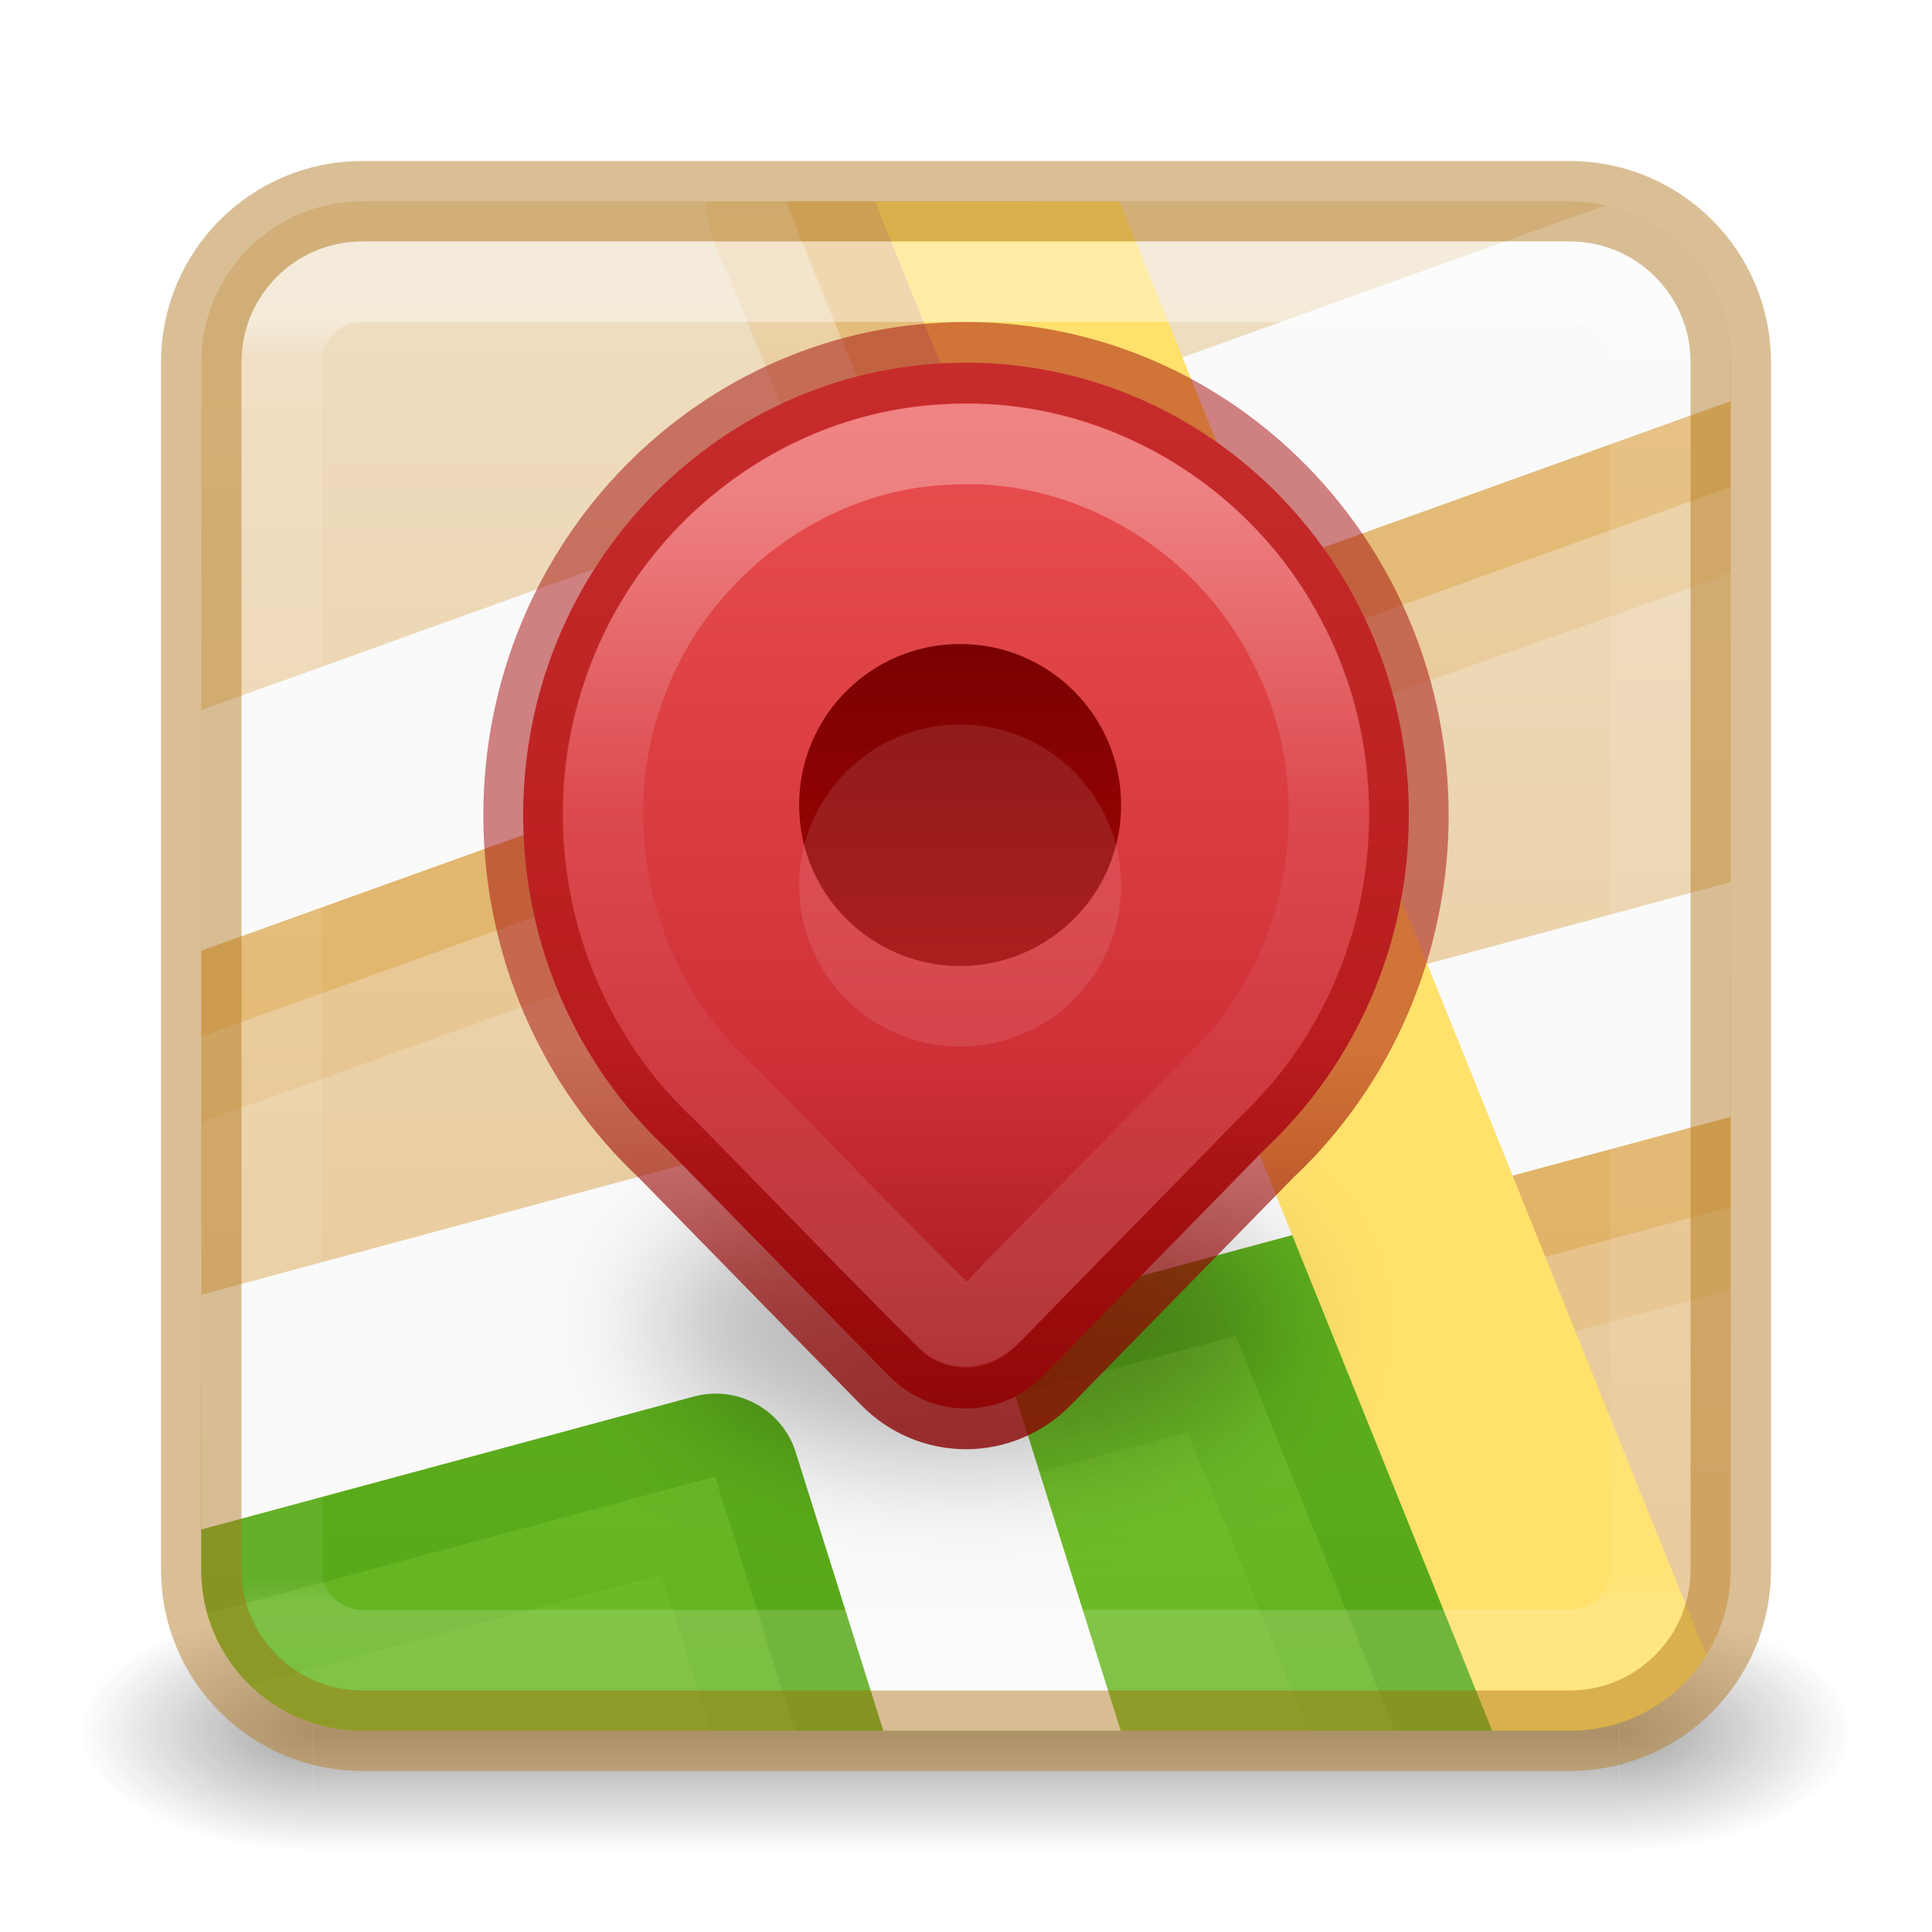
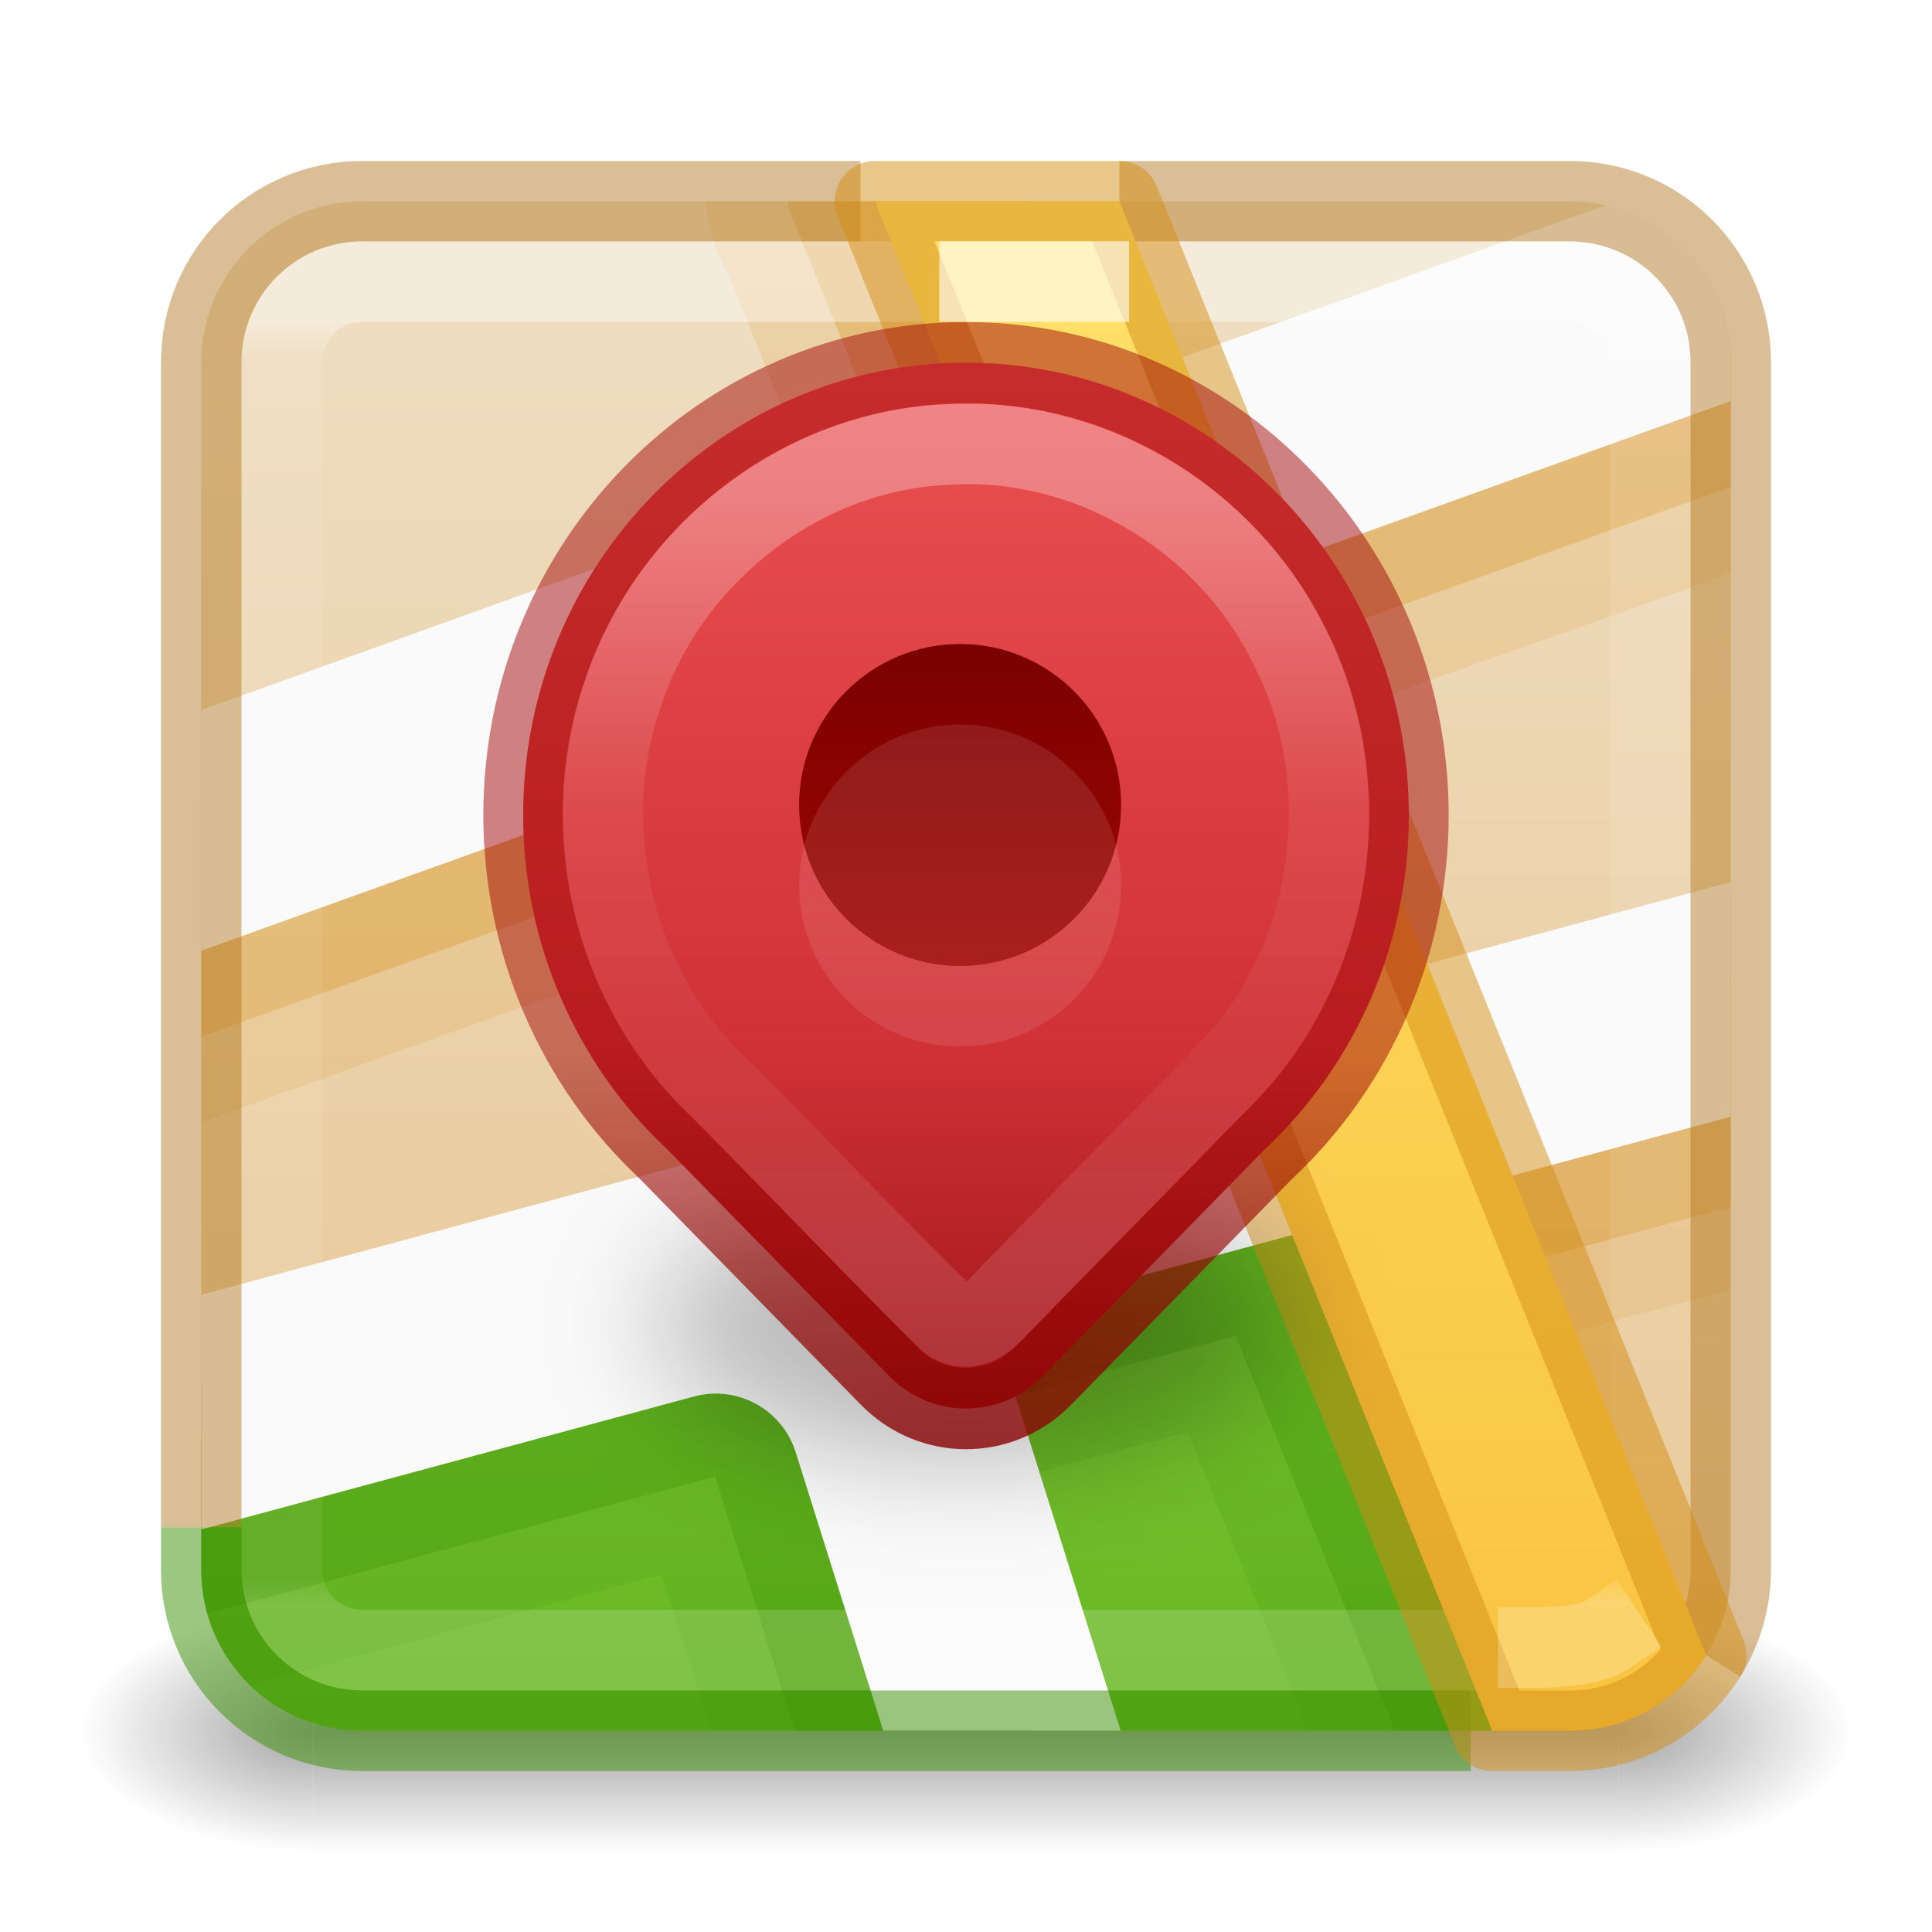
- <svg xmlns="http://www.w3.org/2000/svg" xmlns:xlink="http://www.w3.org/1999/xlink" id="svg4157" height="24" width="24" version="1.1">
-   <defs id="defs4159">
-     <linearGradient gradientTransform="matrix(0.4594595,0,0,0.4594595,0.9742203,0.9717328)" gradientUnits="userSpaceOnUse" xlink:href="#linearGradient4095" id="linearGradient3233" y2="41.229" x2="24" y1="6.549" x1="24" />
+ <svg xmlns="http://www.w3.org/2000/svg" xmlns:xlink="http://www.w3.org/1999/xlink" width="24" height="24" version="1.1" xml:space="preserve">
+   <defs>
+     <linearGradient id="linearGradient3233" x1="24" x2="24" y1="6.549" y2="41.229" gradientTransform="matrix(.45946 0 0 .45946 .97422 .97173)" gradientUnits="userSpaceOnUse" xlink:href="#linearGradient4095" />
    <linearGradient id="linearGradient4095">
-       <stop offset="0" style="stop-color:#ffffff;stop-opacity:1" id="stop4097" />
-       <stop offset="0.031" style="stop-color:#ffffff;stop-opacity:0.235" id="stop4100" />
-       <stop offset="0.98" style="stop-color:#ffffff;stop-opacity:0.157" id="stop4102" />
-       <stop offset="1" style="stop-color:#ffffff;stop-opacity:0.392" id="stop4104" />
+       <stop stop-color="#fff" offset="0" />
+       <stop stop-color="#fff" stop-opacity=".235" offset=".031" />
+       <stop stop-color="#fff" stop-opacity=".157" offset=".98" />
+       <stop stop-color="#fff" stop-opacity=".392" offset="1" />
    </linearGradient>
-     <radialGradient gradientTransform="matrix(2.003784,0,0,1.4,27.98813,-17.4)" gradientUnits="userSpaceOnUse" xlink:href="#linearGradient3688-166-749-9" id="radialGradient3082-6" fy="43.5" fx="4.993" r="2.5" cy="43.5" cx="4.993" />
-     <linearGradient id="linearGradient3688-166-749-9">
-       <stop offset="0" style="stop-color:#181818;stop-opacity:1" id="stop2883-2" />
-       <stop offset="1" style="stop-color:#181818;stop-opacity:0" id="stop2885-2" />
+     <radialGradient id="radialGradient3082-6" cx="4.993" cy="43.5" r="2.5" gradientTransform="matrix(2.0038 0 0 1.4 27.988 -17.4)" gradientUnits="userSpaceOnUse">
+       <stop stop-color="#181818" offset="0" />
+       <stop stop-color="#181818" stop-opacity="0" offset="1" />
+     </radialGradient>
+     <radialGradient id="radialGradient3084-4" cx="4.993" cy="43.5" r="2.5" gradientTransform="matrix(2.0038 0 0 1.4 -20.012 -104.4)" gradientUnits="userSpaceOnUse">
+       <stop stop-color="#181818" offset="0" />
+       <stop stop-color="#181818" stop-opacity="0" offset="1" />
+     </radialGradient>
+     <linearGradient id="linearGradient3086-8" x1="25.058" x2="25.058" y1="47.028" y2="39.999" gradientUnits="userSpaceOnUse">
+       <stop stop-color="#181818" stop-opacity="0" offset="0" />
+       <stop stop-color="#181818" offset=".5" />
+       <stop stop-color="#181818" stop-opacity="0" offset="1" />
    </linearGradient>
-     <radialGradient gradientTransform="matrix(2.003784,0,0,1.4,-20.01187,-104.4)" gradientUnits="userSpaceOnUse" xlink:href="#linearGradient3688-464-309-7-6" id="radialGradient3084-4" fy="43.5" fx="4.993" r="2.5" cy="43.5" cx="4.993" />
-     <linearGradient id="linearGradient3688-464-309-7-6">
-       <stop offset="0" style="stop-color:#181818;stop-opacity:1" id="stop2889-75" />
-       <stop offset="1" style="stop-color:#181818;stop-opacity:0" id="stop2891-4-9" />
+     <linearGradient id="linearGradient871" x1="11.428" x2="11.428" y1="2.526" y2="21.451" gradientUnits="userSpaceOnUse">
+       <stop stop-color="#efdfc4" offset="0" />
+       <stop stop-color="#e7c591" offset="1" />
    </linearGradient>
-     <linearGradient gradientUnits="userSpaceOnUse" xlink:href="#linearGradient3702-501-757-1" id="linearGradient3086-8" y2="39.999" x2="25.058" y1="47.028" x1="25.058" />
-     <linearGradient id="linearGradient3702-501-757-1">
-       <stop offset="0" style="stop-color:#181818;stop-opacity:0" id="stop2895-2" />
-       <stop offset="0.5" style="stop-color:#181818;stop-opacity:1" id="stop2897-89" />
-       <stop offset="1" style="stop-color:#181818;stop-opacity:0" id="stop2899-36" />
+     <radialGradient id="radialGradient-9-0-5-6" cx="9.692" cy="41.272" r="29.069" gradientTransform="matrix(1.2897 0 0 .77539 19.5 42.867)" gradientUnits="userSpaceOnUse">
+       <stop offset="0" />
+       <stop stop-opacity="0" offset="1" />
+     </radialGradient>
+     <filter id="filter-10-6-6-8" x="-.209" y="-.48" width="1.417" height="1.96">
+       <feGaussianBlur in="SourceGraphic" stdDeviation="2" />
+     </filter>
+     <linearGradient id="linearGradient1" x1="8.584" x2="8.584" y1="-26.998" y2="-8.648" gradientTransform="translate(0,30)" gradientUnits="userSpaceOnUse">
+       <stop stop-color="#9bdb4d" offset="0" />
+       <stop stop-color="#68b723" offset="1" />
    </linearGradient>
-     <linearGradient xlink:href="#linearGradient51" id="linearGradient871" x1="11.428" y1="2.526" x2="11.428" y2="21.451" gradientUnits="userSpaceOnUse" />
-     <linearGradient id="linearGradient51">
-       <stop id="stop50" style="stop-color:#efdfc4;stop-opacity:1" offset="0" />
-       <stop id="stop51" style="stop-color:#e7c591;stop-opacity:1" offset="1" />
+     <linearGradient id="linearGradient69" x1="-23.337" x2="-23.337" y1="13.501" y2="32.995" gradientTransform="matrix(.49484 0 0 .49617 23.657 -.59897)" gradientUnits="userSpaceOnUse">
+       <stop stop-color="#fff" offset="0" />
+       <stop stop-color="#fff" stop-opacity=".235" offset=".407" />
+       <stop stop-color="#fff" stop-opacity=".157" offset=".727" />
+       <stop stop-color="#fff" stop-opacity=".392" offset="1" />
    </linearGradient>
-     <linearGradient id="linearGradient64">
-       <stop style="stop-color:#9bdb4d;stop-opacity:1" offset="0" id="stop64" />
-       <stop style="stop-color:#68b723;stop-opacity:1" offset="1" id="stop65" />
+     <linearGradient id="linearGradient13" x1="26" x2="38" y1="26" y2="26" gradientTransform="matrix(.33333 0 0 .33333 -20.667 3.2606)" gradientUnits="userSpaceOnUse">
+       <stop stop-color="#a10705" offset="0" />
+       <stop stop-color="#7a0000" offset="1" />
    </linearGradient>
-     <radialGradient cx="9.692" cy="41.272" fx="9.692" fy="41.272" r="29.069" gradientTransform="matrix(1.289676,0,0,0.7753883,19.5,42.86722)" id="radialGradient-9-0-5-6" gradientUnits="userSpaceOnUse">
-       <stop stop-color="#000000" offset="0%" id="stop20-9-0-0" />
-       <stop stop-color="#000000" stop-opacity="0" offset="100%" id="stop21-3-3-4" />
-     </radialGradient>
-     <filter x="-0.209" y="-0.48" width="1.417" height="1.96" filterUnits="objectBoundingBox" id="filter-10-6-6-8">
-       <feGaussianBlur stdDeviation="2" in="SourceGraphic" id="feGaussianBlur21-0-1-8" />
-     </filter>
-     <linearGradient id="linearGradient72">
-       <stop id="stop69" style="stop-color:#ffffff;stop-opacity:1" offset="0" />
-       <stop id="stop70" style="stop-color:#ffffff;stop-opacity:0.235" offset="0.407" />
-       <stop id="stop71" style="stop-color:#ffffff;stop-opacity:0.157" offset="0.727" />
-       <stop id="stop72" style="stop-color:#ffffff;stop-opacity:0.392" offset="1" />
+     <linearGradient id="linearGradient68-6" x1="31.998" x2="31.998" y1="12.058" y2="62.094" gradientTransform="matrix(.96882 0 0 .97366 .99762 -1.1826)" gradientUnits="userSpaceOnUse">
+       <stop stop-color="#ed5353" offset="0" />
+       <stop stop-color="#cf3137" offset=".531" />
+       <stop stop-color="#7a0000" offset="1" />
    </linearGradient>
-     <linearGradient xlink:href="#linearGradient64" id="linearGradient1" gradientUnits="userSpaceOnUse" gradientTransform="translate(0,30)" x1="8.584" y1="-26.998" x2="8.584" y2="-8.648" />
-     <linearGradient xlink:href="#linearGradient72" id="linearGradient69" gradientUnits="userSpaceOnUse" gradientTransform="matrix(0.4948403,0,0,0.4961706,23.65724,-0.5989711)" x1="-23.337" y1="13.501" x2="-23.337" y2="32.995" />
-     <linearGradient xlink:href="#linearGradient12" id="linearGradient13" x1="26" y1="26" x2="38" y2="26" gradientUnits="userSpaceOnUse" gradientTransform="matrix(0.3333333,0,0,0.3333333,-20.66663,3.260567)" />
-     <linearGradient id="linearGradient12">
-       <stop style="stop-color:#a10705;stop-opacity:1;" offset="0" id="stop12" />
-       <stop style="stop-color:#7a0000;stop-opacity:1" offset="1" id="stop13" />
+     <linearGradient id="linearGradient9" x1="42.683" x2="42.683" y1="38.574" y2="62.184" gradientTransform="matrix(.96882 0 0 .97366 .99762 -1.1826)" gradientUnits="userSpaceOnUse">
+       <stop stop-color="#a10705" stop-opacity=".5" offset="0" />
+       <stop stop-color="#7a0000" offset="1" />
    </linearGradient>
-     <linearGradient xlink:href="#linearGradient67-9" id="linearGradient68-6" x1="31.998" y1="12.058" x2="31.998" y2="62.094" gradientUnits="userSpaceOnUse" gradientTransform="matrix(0.968821,0,0,0.973656,0.9976184,-1.182629)" />
-     <linearGradient id="linearGradient67-9">
-       <stop style="stop-color:#ed5353;stop-opacity:1" offset="0" id="stop67-3" />
-       <stop style="stop-color:#cf3137;stop-opacity:1;" offset="0.531" id="stop7" />
-       <stop style="stop-color:#7a0000;stop-opacity:1" offset="1" id="stop68-7" />
-     </linearGradient>
-     <linearGradient xlink:href="#linearGradient7" id="linearGradient9" x1="42.683" y1="38.574" x2="42.683" y2="62.184" gradientUnits="userSpaceOnUse" gradientTransform="matrix(0.968821,0,0,0.973656,0.9976184,-1.182629)" />
-     <linearGradient id="linearGradient7">
-       <stop style="stop-color:#a10705;stop-opacity:0.5;" offset="0" id="stop8" />
-       <stop style="stop-color:#7a0000;stop-opacity:1" offset="1" id="stop9" />
+     <linearGradient id="linearGradient3" x1="-45.87" x2="-45.87" y1="25.713" y2="44.765" gradientTransform="translate(58.551 -23.238)" gradientUnits="userSpaceOnUse">
+       <stop stop-color="#ffe16b" offset="0" />
+       <stop stop-color="#f9c440" offset="1" />
    </linearGradient>
  </defs>
-   <g transform="matrix(0.55,0,0,0.3333336,-1.200001,7.33333)" id="g2036-4" style="display:inline">
-     <g transform="matrix(1.052632,0,0,1.285713,-1.263158,-13.42854)" id="g3712-8" style="opacity:0.4">
-       <rect width="5" height="7" x="38" y="40" id="rect2801-6" style="fill:url(#radialGradient3082-6);fill-opacity:1;stroke:none" />
-       <rect width="5" height="7" x="-10" y="-47" transform="scale(-1,-1)" id="rect3696-20" style="fill:url(#radialGradient3084-4);fill-opacity:1;stroke:none" />
-       <rect width="28" height="7" x="10" y="40" id="rect3700-5" style="fill:url(#linearGradient3086-8);fill-opacity:1;stroke:none" />
+   <g transform="matrix(.55 0 0 .33333 -1.2 7.3333)">
+     <g transform="matrix(1.0526 0 0 1.2857 -1.2632 -13.429)" opacity=".4">
+       <rect x="38" y="40" width="5" height="7" fill="url(#radialGradient3082-6)" />
+       <rect transform="scale(-1)" x="-10" y="-47" width="5" height="7" fill="url(#radialGradient3084-4)" />
+       <rect x="10" y="40" width="28" height="7" fill="url(#linearGradient3086-8)" />
    </g>
  </g>
-   <rect width="19" height="19" rx="2" ry="2" x="2.5" y="2.5" id="rect5505-21-8" style="color:#000000;display:inline;overflow:visible;visibility:visible;fill:url(#linearGradient871);fill-opacity:1;fill-rule:nonzero;stroke:none;stroke-width:1;marker:none;enable-background:accumulate" />
-   <path id="path63-1-3" style="font-variation-settings:normal;baseline-shift:baseline;display:inline;overflow:visible;opacity:0.15;vector-effect:none;fill:#d48e15;fill-opacity:1;stroke-width:1;stroke-linecap:round;stroke-linejoin:round;stroke-miterlimit:4;stroke-dasharray:none;stroke-dashoffset:0;stroke-opacity:1;-inkscape-stroke:none;enable-background:accumulate;stop-color:#000000;stop-opacity:1" d="M 8.762 2.5 C 8.791 2.803 8.879 3.102 9.035 3.379 L 10.129 6.084 C 7.593 7.013 5.039 7.899 2.5 8.82 L 2.5 13.943 C 2.541 13.928 2.583 13.911 2.623 13.896 L 11.93 10.553 C 12.477 11.842 12.941 13.184 13.539 14.441 C 14.206 15.252 15.319 15.466 16.191 16.002 C 17.082 16.411 18.019 17.159 19.037 16.691 C 19.854 16.458 20.677 16.243 21.5 16.027 L 21.5 11.045 L 17.732 12.061 C 17.311 11.014 16.889 9.968 16.467 8.922 C 18.133 8.293 19.835 7.745 21.5 7.111 L 21.5 4.5 C 21.5 3.541 20.831 2.744 19.934 2.547 C 19.652 2.654 19.377 2.763 19.111 2.854 L 14.666 4.453 C 14.373 3.821 14.142 3.154 13.891 2.5 L 8.762 2.5 z " />
-   <path id="path63-1" style="font-variation-settings:normal;baseline-shift:baseline;display:inline;overflow:visible;opacity:0.3;vector-effect:none;fill:#d48e15;fill-opacity:1;stroke-width:1;stroke-linecap:round;stroke-linejoin:round;stroke-miterlimit:4;stroke-dasharray:none;stroke-dashoffset:0;stroke-opacity:1;-inkscape-stroke:none;enable-background:accumulate;stop-color:#000000;stop-opacity:1" d="M 9.781 2.5 C 9.798 2.576 9.822 2.65 9.852 2.725 L 11.445 6.672 L 2.5 9.887 L 2.5 12.877 L 12.498 9.283 L 14.398 13.992 L 18.199 15.883 L 21.5 14.992 L 21.5 12.076 L 17.137 13.254 L 15.15 8.33 L 21.5 6.049 L 21.5 4.5 C 21.5 4.014 21.327 3.569 21.041 3.223 L 14.098 5.719 L 12.799 2.5 L 9.781 2.5 z " />
-   <path id="path1" style="font-variation-settings:normal;opacity:1;vector-effect:none;fill:url(#linearGradient1);fill-opacity:1;stroke:none;stroke-width:1;stroke-linecap:butt;stroke-linejoin:miter;stroke-miterlimit:4;stroke-dasharray:none;stroke-dashoffset:0;stroke-opacity:0.5;-inkscape-stroke:none;marker:none;stop-color:#000000;stop-opacity:1" d="M 16.48 13.848 L 2.5 17.832 L 2.5 19.5 C 2.5 20.608 3.392 21.5 4.5 21.5 L 19.5 21.5 C 19.599 21.5 19.696 21.492 19.791 21.479 L 16.48 13.848 z " />
-   <path id="path2-4-7" style="font-variation-settings:normal;baseline-shift:baseline;display:inline;overflow:visible;opacity:0.15;vector-effect:none;fill:#3a9104;fill-opacity:1;stroke-width:1;stroke-linecap:round;stroke-linejoin:round;stroke-miterlimit:4;stroke-dasharray:none;stroke-dashoffset:0;stroke-opacity:1;-inkscape-stroke:none;enable-background:accumulate;stop-color:#000000;stop-opacity:1" d="M 14.197 13.012 C 13.952 13.001 13.704 13.041 13.449 13.158 L 2.5 16.113 L 2.5 19.5 C 2.5 20.065 2.732 20.573 3.105 20.936 L 8.217 19.557 C 8.43 20.201 8.633 20.85 8.832 21.5 L 13.873 21.5 L 12.867 18.301 L 14.754 17.791 C 15.26 19.024 15.757 20.262 16.252 21.5 L 19.5 21.5 C 20.165 21.5 20.752 21.178 21.115 20.682 C 20.409 18.914 19.7 17.148 18.947 15.41 C 18.281 14.599 17.167 14.386 16.295 13.85 C 15.627 13.543 14.932 13.045 14.197 13.012 z " />
-   <path id="path2-4" style="font-variation-settings:normal;baseline-shift:baseline;display:inline;overflow:visible;opacity:0.3;vector-effect:none;fill:#3a9104;fill-opacity:1;stroke-width:1;stroke-linecap:round;stroke-linejoin:round;stroke-miterlimit:4;stroke-dasharray:none;stroke-dashoffset:0;stroke-opacity:1;-inkscape-stroke:none;enable-background:accumulate;stop-color:#000000;stop-opacity:1" d="M 14.287 13.967 L 2.5 17.148 L 2.5 19.5 C 2.5 19.689 2.526 19.872 2.574 20.045 L 8.883 18.342 L 9.875 21.5 L 12.826 21.5 L 11.602 17.607 L 15.35 16.596 L 17.328 21.5 L 19.5 21.5 C 19.784 21.5 20.055 21.442 20.299 21.336 L 18.088 15.857 L 14.287 13.967 z " />
-   <path id="path63" style="baseline-shift:baseline;display:inline;overflow:visible;vector-effect:none;fill:#fafafa;stroke-width:1;stroke-linecap:round;stroke-linejoin:round;enable-background:accumulate;stop-color:#000000" d="M 19.947,2.549 2.5,8.82 v 2.99 l 19,-6.828 V 4.5 C 21.5,3.546 20.839,2.751 19.947,2.549 Z M 21.5,10.957 2.5,16.084 V 19 l 6.12,-1.652 a 1.042,1.042 28.725 0 1 1.265,0.693 L 10.973,21.5 h 2.949 L 12.305,16.354 21.5,13.873 Z" />
-   <path id="path58" style="baseline-shift:baseline;display:inline;overflow:visible;vector-effect:none;fill:#ffe16b;stroke-width:1;stroke-linecap:round;stroke-linejoin:round;enable-background:accumulate;stop-color:#000000" d="M 10.869 2.5 L 18.537 21.5 L 19.5 21.5 C 20.216 21.5 20.842 21.127 21.195 20.564 L 13.906 2.5 L 10.869 2.5 z " />
-   <ellipse id="Shadow-6-7" fill="url(#radialGradient-9)" fill-rule="nonzero" opacity="0.581" filter="url(#filter-10)" cx="32" cy="74.867" rx="11.5" ry="5" style="opacity:0.3;fill:url(#radialGradient-9-0-5-6);stroke-width:2.895;filter:url(#filter-10-6-6-8)" transform="matrix(0.3454546,0,0,0.3454546,0.9454535,-9.418155)" />
-   <rect width="19" height="19" rx="2" ry="2" x="2.5" y="2.5" id="rect5505-21-8-1" style="color:#000000;display:inline;overflow:visible;visibility:visible;opacity:0.5;fill:none;stroke:#b6802e;stroke-width:1;stroke-linecap:butt;stroke-linejoin:round;stroke-miterlimit:4;stroke-dasharray:none;stroke-dashoffset:0;stroke-opacity:1;marker:none;enable-background:accumulate;font-variation-settings:normal;vector-effect:none;fill-opacity:1;-inkscape-stroke:none;stop-color:#000000;stop-opacity:1" />
-   <rect width="17" height="17" x="3.501" y="3.499" id="rect6741-9" style="opacity:0.4;fill:none;stroke:url(#linearGradient3233);stroke-width:1;stroke-linecap:round;stroke-linejoin:round;stroke-miterlimit:4;stroke-dasharray:none;stroke-dashoffset:0;stroke-opacity:1" rx="1" ry="1" />
-   <path id="rect52-9" style="font-variation-settings:normal;vector-effect:none;fill:url(#linearGradient68-6);fill-opacity:1;stroke:url(#linearGradient9);stroke-width:2.877;stroke-linecap:round;stroke-linejoin:round;stroke-miterlimit:4;stroke-dasharray:none;stroke-dashoffset:0;stroke-opacity:1;-inkscape-stroke:none;opacity:1;stop-color:#000000;stop-opacity:1" d="M 31.999,12 C 23.163,12 16,19.163 16,27.999 c -8.9e-5,4.491 1.887,8.774 5.2,11.805 l 8.017,8.018 a 3.935,3.935 0.002 0 0 5.565,2.38e-4 L 42.8,39.804 C 46.113,36.773 48,32.49 48,27.999 48,19.162 40.836,11.999 31.999,12 Z" transform="matrix(0.3438279,0,0,0.3513693,0.9975078,0.2890168)" />
-   <path id="rect52-9-3" style="font-variation-settings:normal;opacity:0.3;vector-effect:none;fill:none;fill-opacity:1;stroke:url(#linearGradient69);stroke-width:1;stroke-linecap:round;stroke-linejoin:round;stroke-miterlimit:4;stroke-dasharray:none;stroke-dashoffset:0;stroke-opacity:1;-inkscape-stroke:none;stop-color:#000000;stop-opacity:1" d="M 11.76,5.523 C 9.97,5.595 8.308,6.878 7.738,8.612 7.145,10.297 7.634,12.305 8.932,13.507 c 0.963,0.966 1.897,1.965 2.875,2.915 0.325,0.201 0.574,-0.185 0.781,-0.383 0.94,-0.971 1.901,-1.923 2.83,-2.904 1.199,-1.385 1.44,-3.529 0.576,-5.154 -0.791,-1.571 -2.506,-2.571 -4.233,-2.458 z" />
-   <circle style="font-variation-settings:normal;vector-effect:none;fill:url(#linearGradient13);fill-opacity:1;stroke:none;stroke-width:1;stroke-linecap:round;stroke-linejoin:round;stroke-miterlimit:4;stroke-dasharray:none;stroke-dashoffset:0;stroke-opacity:1;-inkscape-stroke:none;marker:none" id="path73-2" cx="-10" cy="11.927" r="2" transform="rotate(-90)" />
-   <circle style="font-variation-settings:normal;opacity:0.1;vector-effect:none;fill:#fafafa;fill-opacity:1;stroke:none;stroke-width:1;stroke-linecap:round;stroke-linejoin:round;stroke-miterlimit:4;stroke-dasharray:none;stroke-dashoffset:0;stroke-opacity:1;-inkscape-stroke:none;marker:none" id="path73-0" cx="11.927" cy="11" r="2" />
+   <g>
+     <rect x="2.5" y="2.5" width="19" height="19" rx="2" ry="2" color="#000000" fill="url(#linearGradient871)" />
+     <path d="m8.762 2.5c0.03 0.303 0.117 0.602 0.273 0.879l1.094 2.705c-2.536 0.929-5.09 1.815-7.629 2.736v5.123c0.041-0.015 0.083-0.032 0.123-0.047l9.307-3.344c0.547 1.29 1.011 2.631 1.609 3.889 0.667 0.811 1.78 1.024 2.652 1.56 0.89 0.409 1.828 1.157 2.846 0.689 0.817-0.234 1.64-0.449 2.463-0.664v-4.982l-3.768 1.016c-0.422-1.046-0.844-2.092-1.266-3.139 1.667-0.629 3.368-1.177 5.033-1.81v-2.611c0-0.959-0.669-1.756-1.566-1.953-0.281 0.107-0.557 0.216-0.822 0.307l-4.445 1.6c-0.293-0.632-0.524-1.299-0.775-1.953h-5.129z" fill="#d48e15" opacity=".15" stop-color="#000000" stroke-linecap="round" stroke-linejoin="round" style="-inkscape-stroke:none;font-variation-settings:normal" />
+     <path d="m9.781 2.5c0.017 0.076 0.04 0.15 0.07 0.225l1.594 3.947-8.945 3.215v2.99l9.998-3.594 1.9 4.709 3.801 1.891 3.301-0.891v-2.916l-4.363 1.178-1.986-4.924 6.35-2.281v-1.549c0-0.486-0.172-0.931-0.459-1.277l-6.943 2.496-1.299-3.219h-3.018z" fill="#d48e15" opacity=".3" stop-color="#000000" stroke-linecap="round" stroke-linejoin="round" style="-inkscape-stroke:none;font-variation-settings:normal" />
+     <path d="m16.48 13.848-13.98 3.984v1.668c0 1.108 0.892 2 2 2h15c0.099 0 0.196-0.008 0.291-0.021l-3.311-7.631z" fill="url(#linearGradient1)" stop-color="#000000" style="-inkscape-stroke:none;font-variation-settings:normal" />
+     <path d="m14.197 13.012c-0.245-0.011-0.494 0.03-0.748 0.146l-10.949 2.955v3.387c0 0.565 0.232 1.073 0.605 1.435l5.111-1.379c0.213 0.644 0.416 1.294 0.615 1.943h5.041l-1.006-3.199 1.887-0.51c0.506 1.233 1.003 2.471 1.498 3.709h3.248c0.665 0 1.252-0.322 1.615-0.818-0.706-1.768-1.415-3.534-2.168-5.271-0.667-0.811-1.78-1.024-2.652-1.56-0.668-0.306-1.363-0.805-2.098-0.838z" fill="#3a9104" opacity=".15" stop-color="#000000" stroke-linecap="round" stroke-linejoin="round" style="-inkscape-stroke:none;font-variation-settings:normal" />
+     <path d="m14.287 13.967-11.787 3.182v2.352c0 0.189 0.026 0.372 0.074 0.545l6.309-1.703 0.992 3.158h2.951l-1.225-3.893 3.748-1.012 1.978 4.904h2.172c0.284 0 0.555-0.058 0.799-0.164l-2.211-5.479-3.801-1.891z" fill="#3a9104" opacity=".3" stop-color="#000000" stroke-linecap="round" stroke-linejoin="round" style="-inkscape-stroke:none;font-variation-settings:normal" />
+   </g>
+   <path d="m19.947 2.549-17.447 6.271v2.99l19-6.828v-0.482c0-0.954-0.661-1.749-1.553-1.951zm1.553 8.408-19 5.127v2.916l6.12-1.652a1.042 1.042 28.725 0 1 1.265 0.693l1.087 3.458h2.949l-1.617-5.146 9.195-2.481z" fill="#fafafa" stop-color="#000000" stroke-linecap="round" stroke-linejoin="round" />
+   <g fill="none">
+     <path d="m10.689 2.5h-6.189c-1.108 0-2 0.892-2 2v14.473m18.695 1.589c0.193-0.308 0.305-0.671 0.305-1.062v-15c0-1.108-0.892-2-2-2h-5.594" color="#000000" opacity=".5" stop-color="#000000" stroke="#b6802e" stroke-linejoin="round" style="-inkscape-stroke:none;font-variation-settings:normal" />
+     <rect x="3.501" y="3.499" width="17" height="17" rx="1" ry="1" opacity=".4" stroke="url(#linearGradient3233)" stroke-linecap="round" stroke-linejoin="round" />
+     <path d="m2.5 18.973v0.527c0 1.108 0.892 2 2 2h13.769" stop-color="#000000" stroke="#3a9104" stroke-opacity=".5" style="-inkscape-stroke:none;font-variation-settings:normal" />
+   </g>
+   <path d="m10.869 2.5 7.668 19h0.963c0.716 0 1.342-0.373 1.695-0.936l-7.289-18.064h-3.037z" fill="url(#linearGradient3)" stop-color="#000000" stroke="#d48e15" stroke-linecap="round" stroke-linejoin="round" stroke-opacity=".5" style="-inkscape-stroke:none;font-variation-settings:normal" />
+   <ellipse transform="matrix(.34545 0 0 .34545 .94545 -9.4182)" cx="32" cy="74.867" rx="11.5" ry="5" fill="url(#radialGradient-9-0-5-6)" filter="url(#filter-10-6-6-8)" opacity=".3" stroke-width="2.895" />
+   <path transform="matrix(.34383 0 0 .35137 .99751 .28902)" d="m31.999 12c-8.836 4.48e-4 -15.999 7.163-15.999 15.999-8.9e-5 4.49 1.887 8.774 5.2 11.805l8.017 8.018a3.935 3.935 0.002 0 0 5.565 2.38e-4l8.018-8.018c3.313-3.031 5.2-7.315 5.2-11.805-4.47e-4 -8.837-7.164-16-16.001-15.999z" fill="url(#linearGradient68-6)" stop-color="#000000" stroke="url(#linearGradient9)" stroke-linecap="round" stroke-linejoin="round" stroke-width="2.877" style="-inkscape-stroke:none;font-variation-settings:normal" />
+   <path d="m11.76 5.523c-1.791 0.072-3.453 1.355-4.022 3.089-0.593 1.685-0.104 3.693 1.195 4.895 0.963 0.966 1.897 1.965 2.875 2.915 0.325 0.201 0.574-0.184 0.781-0.383 0.94-0.971 1.901-1.923 2.83-2.904 1.199-1.385 1.44-3.529 0.576-5.154-0.791-1.571-2.506-2.571-4.233-2.458z" fill="none" opacity=".3" stop-color="#000000" stroke="url(#linearGradient69)" stroke-linecap="round" stroke-linejoin="round" style="-inkscape-stroke:none;font-variation-settings:normal" />
+   <circle transform="rotate(-90)" cx="-10" cy="11.927" r="2" fill="url(#linearGradient13)" style="-inkscape-stroke:none;font-variation-settings:normal" />
+   <circle cx="11.927" cy="11" r="2" fill="#fafafa" opacity=".1" style="-inkscape-stroke:none;font-variation-settings:normal" />
+   <path d="m19.109 20.467s0.614 0 0.837-0.149m-7.778-16.82h1.358" fill="none" opacity=".6" stroke="url(#linearGradient3233)" stroke-linecap="square" style="-inkscape-stroke:none;font-variation-settings:normal" />
</svg>
